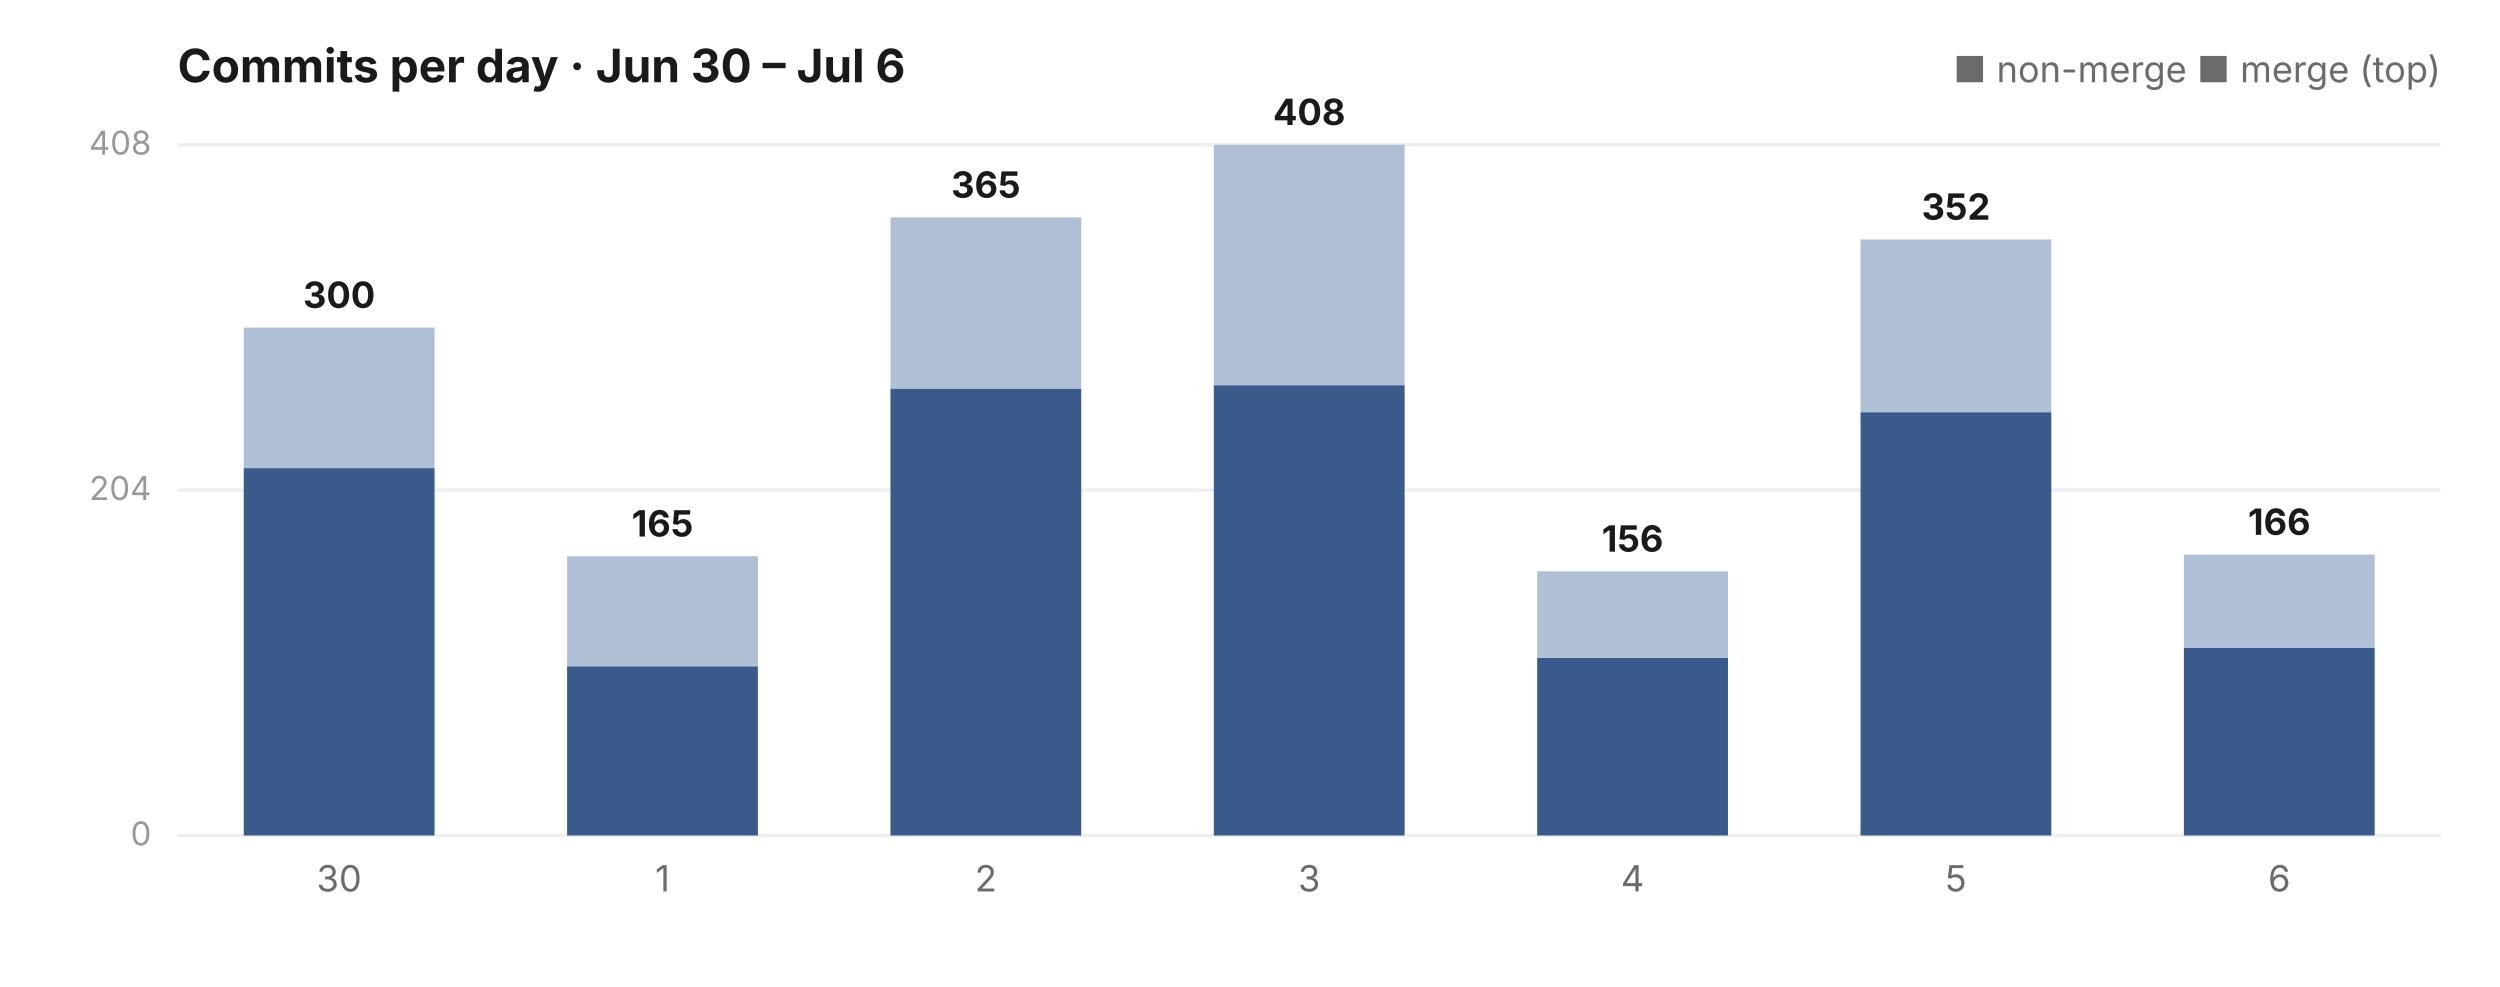
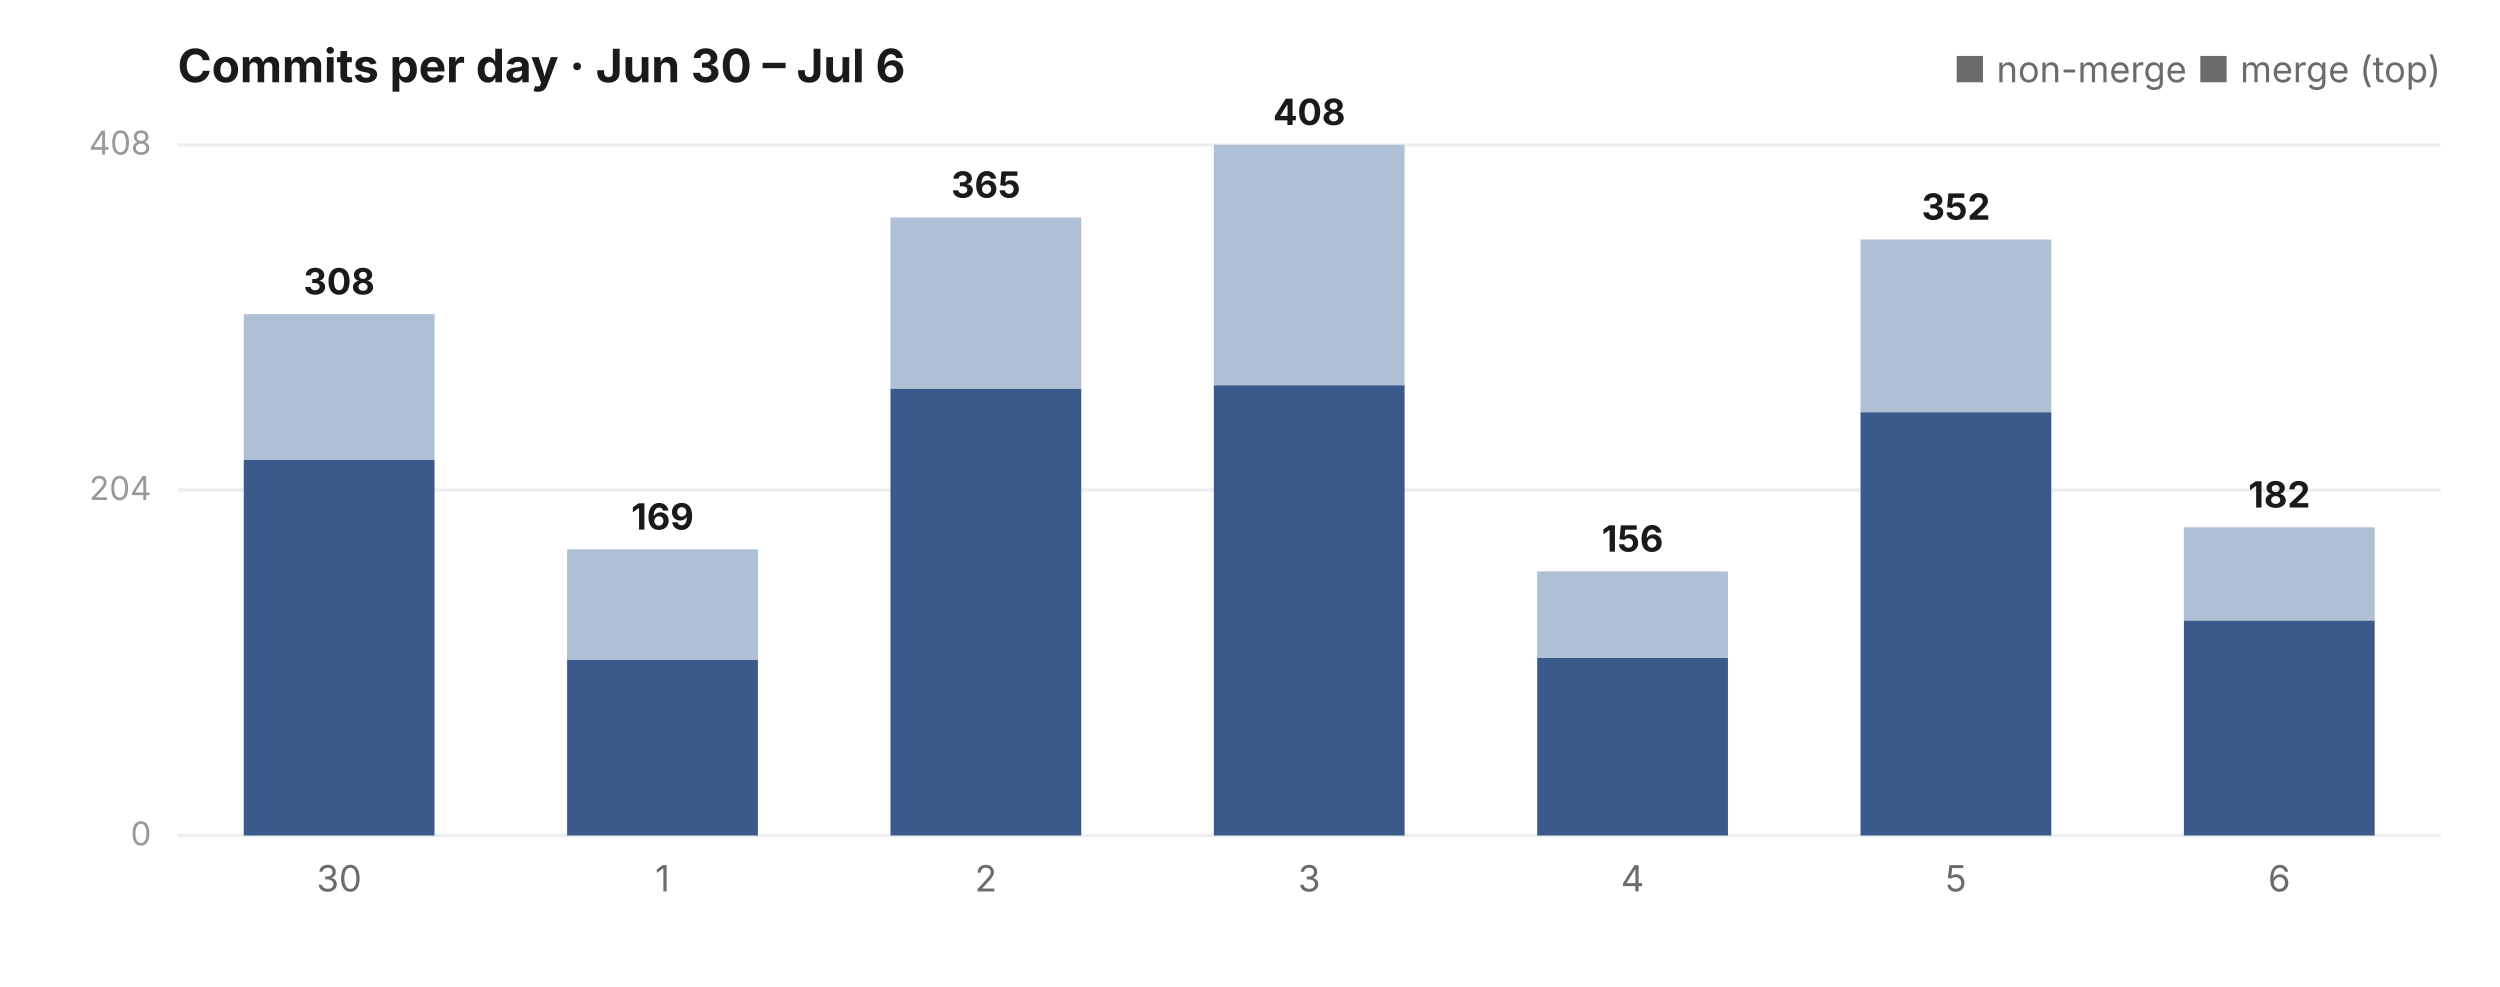
<svg xmlns="http://www.w3.org/2000/svg" viewBox="0 0 760 300" width="100%" style="font-family:-apple-system,Segoe UI,sans-serif;background:#fff;border:1px solid #e7e7e4;border-radius:8px">
  <text x="54" y="25" font-size="14" font-weight="700" fill="#1a1a1a">Commits per day · Jun 30 – Jul 6</text>
  <text x="742" y="25" font-size="11" fill="#6b6b6b" text-anchor="end">■ non-merge ■ merge (top)</text>
  <line x1="54" y1="254.0" x2="742" y2="254.0" stroke="#eee" />
  <text x="46" y="257.0" font-size="10" fill="#999" text-anchor="end">0</text>
  <line x1="54" y1="149.0" x2="742" y2="149.0" stroke="#eee" />
  <text x="46" y="152.0" font-size="10" fill="#999" text-anchor="end">204</text>
  <line x1="54" y1="44.0" x2="742" y2="44.0" stroke="#eee" />
  <text x="46" y="47.0" font-size="10" fill="#999" text-anchor="end">408</text>
-   <rect x="74.1" y="142.3" width="58.0" height="111.7" fill="#3a5a8c" />
-   <rect x="74.1" y="99.6" width="58.0" height="42.7" fill="#aebfd6" />
+   <rect x="74.1" y="139.7" width="58.0" height="114.3" fill="#3a5a8c" />
+   <rect x="74.1" y="95.5" width="58.0" height="44.3" fill="#aebfd6" />
  <text x="103.1" y="271.0" font-size="11" fill="#6b6b6b" text-anchor="middle">30</text>
-   <text x="103.1" y="93.6" font-size="11" fill="#1a1a1a" text-anchor="middle" font-weight="700">300</text>
-   <rect x="172.4" y="202.5" width="58.0" height="51.5" fill="#3a5a8c" />
-   <rect x="172.4" y="169.1" width="58.0" height="33.5" fill="#aebfd6" />
+   <text x="103.1" y="89.5" font-size="11" fill="#1a1a1a" text-anchor="middle" font-weight="700">308</text>
+   <rect x="172.4" y="200.5" width="58.0" height="53.5" fill="#3a5a8c" />
+   <rect x="172.4" y="167.0" width="58.0" height="33.5" fill="#aebfd6" />
  <text x="201.4" y="271.0" font-size="11" fill="#6b6b6b" text-anchor="middle">1</text>
-   <text x="201.4" y="163.1" font-size="11" fill="#1a1a1a" text-anchor="middle" font-weight="700">165</text>
+   <text x="201.4" y="161.0" font-size="11" fill="#1a1a1a" text-anchor="middle" font-weight="700">169</text>
  <rect x="270.7" y="118.1" width="58.0" height="135.9" fill="#3a5a8c" />
  <rect x="270.7" y="66.1" width="58.0" height="52.0" fill="#aebfd6" />
  <text x="299.7" y="271.0" font-size="11" fill="#6b6b6b" text-anchor="middle">2</text>
  <text x="299.7" y="60.1" font-size="11" fill="#1a1a1a" text-anchor="middle" font-weight="700">365</text>
  <rect x="369.0" y="117.1" width="58.0" height="136.9" fill="#3a5a8c" />
  <rect x="369.0" y="44.0" width="58.0" height="73.1" fill="#aebfd6" />
  <text x="398.0" y="271.0" font-size="11" fill="#6b6b6b" text-anchor="middle">3</text>
  <text x="398.0" y="38.0" font-size="11" fill="#1a1a1a" text-anchor="middle" font-weight="700">408</text>
  <rect x="467.3" y="200.0" width="58.0" height="54.0" fill="#3a5a8c" />
  <rect x="467.3" y="173.7" width="58.0" height="26.3" fill="#aebfd6" />
  <text x="496.3" y="271.0" font-size="11" fill="#6b6b6b" text-anchor="middle">4</text>
  <text x="496.3" y="167.7" font-size="11" fill="#1a1a1a" text-anchor="middle" font-weight="700">156</text>
  <rect x="565.6" y="125.3" width="58.0" height="128.7" fill="#3a5a8c" />
  <rect x="565.6" y="72.8" width="58.0" height="52.5" fill="#aebfd6" />
  <text x="594.6" y="271.0" font-size="11" fill="#6b6b6b" text-anchor="middle">5</text>
  <text x="594.6" y="66.8" font-size="11" fill="#1a1a1a" text-anchor="middle" font-weight="700">352</text>
-   <rect x="663.9" y="196.9" width="58.0" height="57.1" fill="#3a5a8c" />
-   <rect x="663.9" y="168.6" width="58.0" height="28.3" fill="#aebfd6" />
+   <rect x="663.9" y="188.6" width="58.0" height="65.4" fill="#3a5a8c" />
+   <rect x="663.9" y="160.3" width="58.0" height="28.3" fill="#aebfd6" />
  <text x="692.9" y="271.0" font-size="11" fill="#6b6b6b" text-anchor="middle">6</text>
-   <text x="692.9" y="162.6" font-size="11" fill="#1a1a1a" text-anchor="middle" font-weight="700">166</text>
+   <text x="692.9" y="154.3" font-size="11" fill="#1a1a1a" text-anchor="middle" font-weight="700">182</text>
</svg>
